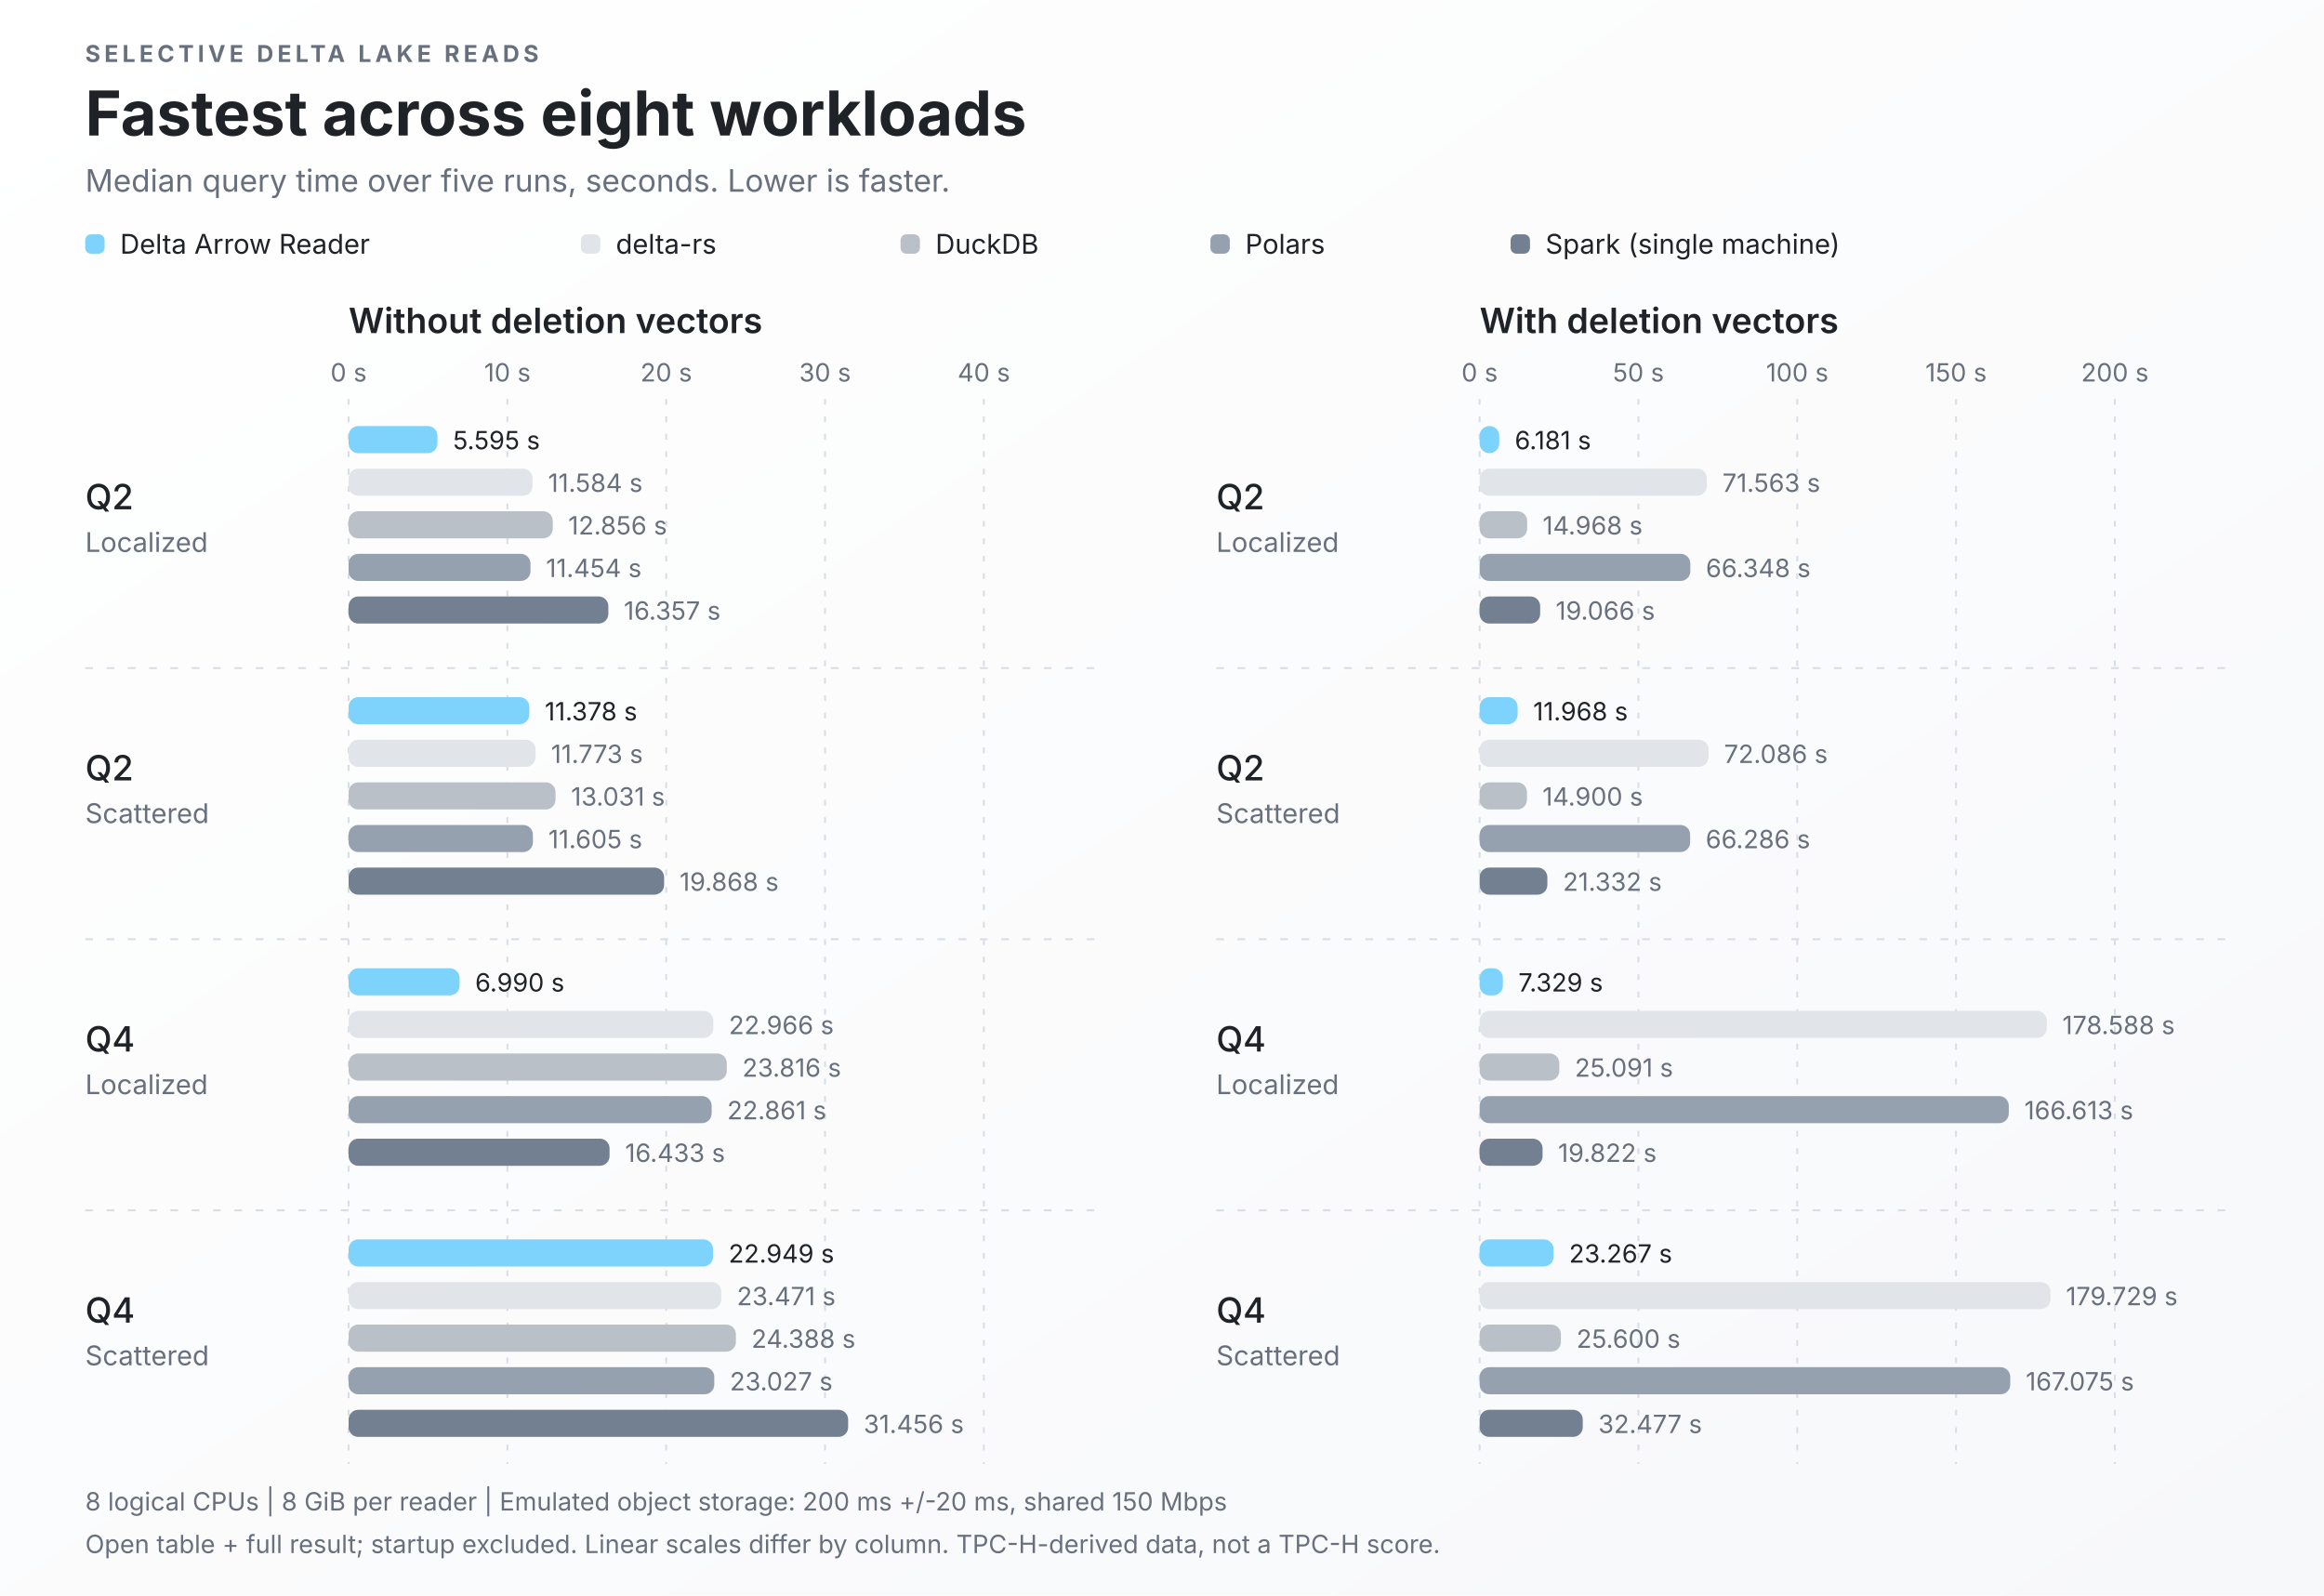
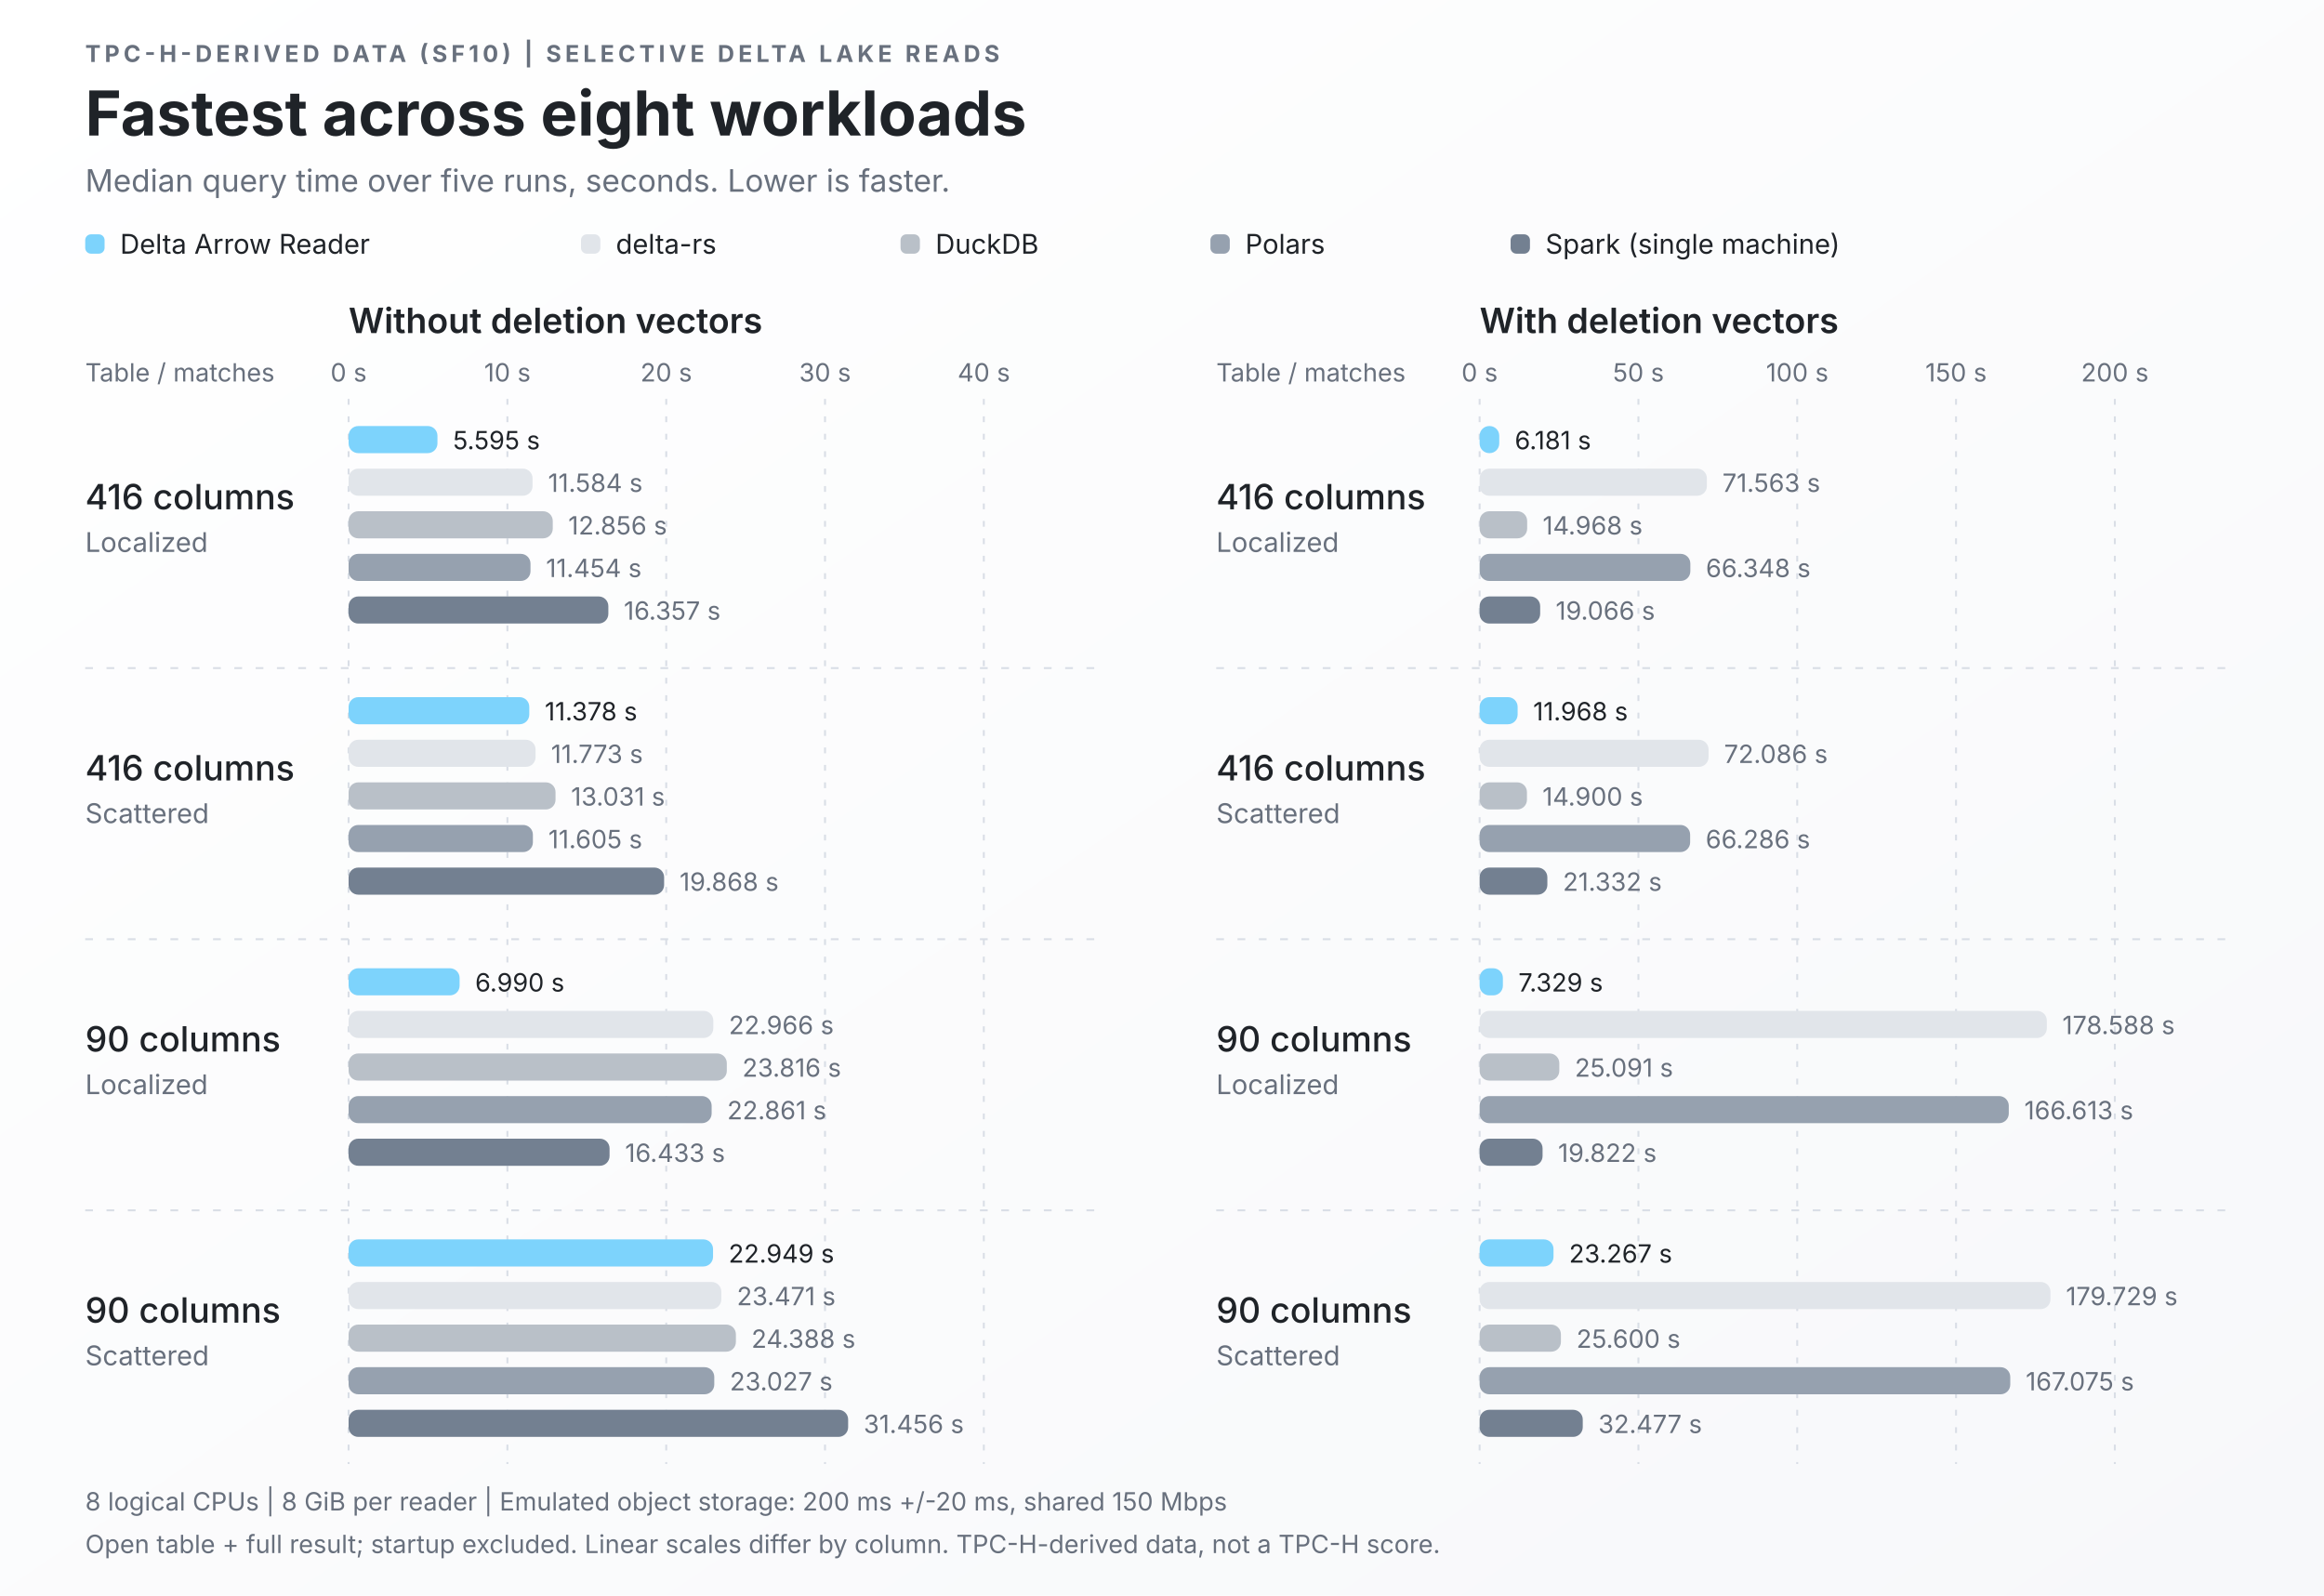
<svg xmlns="http://www.w3.org/2000/svg" width="1200" height="824" viewBox="0 0 1200 824" role="img" aria-labelledby="title description">
  <style>text{font-family:Inter,ui-sans-serif,-apple-system,BlinkMacSystemFont,"Segoe UI",sans-serif;font-variant-numeric:tabular-nums}</style>
  <defs>
    <linearGradient id="page" x1="0" y1="0" x2="1" y2="1">
      <stop offset="0" stop-color="#ffffff" />
      <stop offset="1" stop-color="#f7f8fa" />
    </linearGradient>
  </defs>
  <rect width="1200" height="824" fill="url(#page)" />
-   <text x="44" y="32" fill="#68707d" font-size="12" font-weight="700" letter-spacing="2">SELECTIVE DELTA LAKE READS</text>
+   <text x="44" y="32" fill="#68707d" font-size="12" font-weight="700" letter-spacing="2">TPC-H-DERIVED DATA (SF10) | SELECTIVE DELTA LAKE READS</text>
  <text x="44" y="70" fill="#1f2328" font-size="32" font-weight="700">Fastest across eight workloads</text>
  <text x="44" y="99" fill="#68707d" font-size="16">Median query time over five runs, seconds. Lower is faster.</text>
  <rect x="44" y="121" width="10" height="10" rx="3" fill="#7dd3fc" />
  <text x="62" y="131" fill="#1f2328" font-size="14">Delta Arrow Reader</text>
  <rect x="300" y="121" width="10" height="10" rx="3" fill="#e1e5ea" />
  <text x="318" y="131" fill="#1f2328" font-size="14">delta-rs</text>
  <rect x="465" y="121" width="10" height="10" rx="3" fill="#b9c0c8" />
  <text x="483" y="131" fill="#1f2328" font-size="14">DuckDB</text>
  <rect x="625" y="121" width="10" height="10" rx="3" fill="#96a1af" />
  <text x="643" y="131" fill="#1f2328" font-size="14">Polars</text>
  <rect x="780" y="121" width="10" height="10" rx="3" fill="#738091" />
  <text x="798" y="131" fill="#1f2328" font-size="14">Spark (single machine)</text>
+   <text x="44" y="197" fill="#68707d" font-size="13">Table / matches</text>
  <text x="180" y="172" fill="#1f2328" font-size="18" font-weight="600">Without deletion vectors</text>
  <line x1="180.0" y1="206" x2="180.0" y2="756" stroke="#d9dee6" stroke-dasharray="3 6" />
  <text x="180.0" y="197" text-anchor="middle" fill="#68707d" font-size="13">0 s</text>
  <line x1="262.0" y1="206" x2="262.0" y2="756" stroke="#d9dee6" stroke-dasharray="3 6" />
  <text x="262.0" y="197" text-anchor="middle" fill="#68707d" font-size="13">10 s</text>
  <line x1="344.0" y1="206" x2="344.0" y2="756" stroke="#d9dee6" stroke-dasharray="3 6" />
  <text x="344.0" y="197" text-anchor="middle" fill="#68707d" font-size="13">20 s</text>
  <line x1="426.0" y1="206" x2="426.0" y2="756" stroke="#d9dee6" stroke-dasharray="3 6" />
  <text x="426.0" y="197" text-anchor="middle" fill="#68707d" font-size="13">30 s</text>
  <line x1="508.0" y1="206" x2="508.0" y2="756" stroke="#d9dee6" stroke-dasharray="3 6" />
  <text x="508.0" y="197" text-anchor="middle" fill="#68707d" font-size="13">40 s</text>
-   <text x="44" y="263" fill="#1f2328" font-size="18" font-weight="500">Q2</text>
+   <text x="44" y="263" fill="#1f2328" font-size="18" font-weight="500">416 columns</text>
  <text x="44" y="285" fill="#68707d" font-size="14">Localized</text>
  <rect x="180" y="220" width="45.88" height="14" rx="5" fill="#7dd3fc" />
  <text x="233.88" y="232" fill="#1f2328" font-size="13">5.595 s</text>
  <rect x="180" y="242" width="94.99" height="14" rx="5" fill="#e1e5ea" />
  <text x="282.99" y="254" fill="#68707d" font-size="13">11.584 s</text>
  <rect x="180" y="264" width="105.42" height="14" rx="5" fill="#b9c0c8" />
  <text x="293.42" y="276" fill="#68707d" font-size="13">12.856 s</text>
  <rect x="180" y="286" width="93.92" height="14" rx="5" fill="#96a1af" />
  <text x="281.92" y="298" fill="#68707d" font-size="13">11.454 s</text>
  <rect x="180" y="308" width="134.12" height="14" rx="5" fill="#738091" />
  <text x="322.12" y="320" fill="#68707d" font-size="13">16.357 s</text>
  <line x1="44" y1="345" x2="572" y2="345" stroke="#d9dee6" stroke-dasharray="4 7" />
-   <text x="44" y="403" fill="#1f2328" font-size="18" font-weight="500">Q2</text>
+   <text x="44" y="403" fill="#1f2328" font-size="18" font-weight="500">416 columns</text>
  <text x="44" y="425" fill="#68707d" font-size="14">Scattered</text>
  <rect x="180" y="360" width="93.30" height="14" rx="5" fill="#7dd3fc" />
  <text x="281.30" y="372" fill="#1f2328" font-size="13">11.378 s</text>
  <rect x="180" y="382" width="96.54" height="14" rx="5" fill="#e1e5ea" />
  <text x="284.54" y="394" fill="#68707d" font-size="13">11.773 s</text>
  <rect x="180" y="404" width="106.85" height="14" rx="5" fill="#b9c0c8" />
  <text x="294.85" y="416" fill="#68707d" font-size="13">13.031 s</text>
  <rect x="180" y="426" width="95.16" height="14" rx="5" fill="#96a1af" />
  <text x="283.16" y="438" fill="#68707d" font-size="13">11.605 s</text>
  <rect x="180" y="448" width="162.92" height="14" rx="5" fill="#738091" />
  <text x="350.92" y="460" fill="#68707d" font-size="13">19.868 s</text>
  <line x1="44" y1="485" x2="572" y2="485" stroke="#d9dee6" stroke-dasharray="4 7" />
-   <text x="44" y="543" fill="#1f2328" font-size="18" font-weight="500">Q4</text>
+   <text x="44" y="543" fill="#1f2328" font-size="18" font-weight="500">90 columns</text>
  <text x="44" y="565" fill="#68707d" font-size="14">Localized</text>
  <rect x="180" y="500" width="57.32" height="14" rx="5" fill="#7dd3fc" />
  <text x="245.32" y="512" fill="#1f2328" font-size="13">6.990 s</text>
  <rect x="180" y="522" width="188.32" height="14" rx="5" fill="#e1e5ea" />
  <text x="376.32" y="534" fill="#68707d" font-size="13">22.966 s</text>
  <rect x="180" y="544" width="195.29" height="14" rx="5" fill="#b9c0c8" />
  <text x="383.29" y="556" fill="#68707d" font-size="13">23.816 s</text>
  <rect x="180" y="566" width="187.46" height="14" rx="5" fill="#96a1af" />
  <text x="375.46" y="578" fill="#68707d" font-size="13">22.861 s</text>
  <rect x="180" y="588" width="134.75" height="14" rx="5" fill="#738091" />
  <text x="322.75" y="600" fill="#68707d" font-size="13">16.433 s</text>
  <line x1="44" y1="625" x2="572" y2="625" stroke="#d9dee6" stroke-dasharray="4 7" />
-   <text x="44" y="683" fill="#1f2328" font-size="18" font-weight="500">Q4</text>
+   <text x="44" y="683" fill="#1f2328" font-size="18" font-weight="500">90 columns</text>
  <text x="44" y="705" fill="#68707d" font-size="14">Scattered</text>
  <rect x="180" y="640" width="188.18" height="14" rx="5" fill="#7dd3fc" />
  <text x="376.18" y="652" fill="#1f2328" font-size="13">22.949 s</text>
  <rect x="180" y="662" width="192.46" height="14" rx="5" fill="#e1e5ea" />
  <text x="380.46" y="674" fill="#68707d" font-size="13">23.471 s</text>
  <rect x="180" y="684" width="199.98" height="14" rx="5" fill="#b9c0c8" />
  <text x="387.98" y="696" fill="#68707d" font-size="13">24.388 s</text>
  <rect x="180" y="706" width="188.82" height="14" rx="5" fill="#96a1af" />
  <text x="376.82" y="718" fill="#68707d" font-size="13">23.027 s</text>
  <rect x="180" y="728" width="257.94" height="14" rx="5" fill="#738091" />
  <text x="445.94" y="740" fill="#68707d" font-size="13">31.456 s</text>
+   <text x="628" y="197" fill="#68707d" font-size="13">Table / matches</text>
  <text x="764" y="172" fill="#1f2328" font-size="18" font-weight="600">With deletion vectors</text>
  <line x1="764.0" y1="206" x2="764.0" y2="756" stroke="#d9dee6" stroke-dasharray="3 6" />
  <text x="764.0" y="197" text-anchor="middle" fill="#68707d" font-size="13">0 s</text>
  <line x1="846.0" y1="206" x2="846.0" y2="756" stroke="#d9dee6" stroke-dasharray="3 6" />
  <text x="846.0" y="197" text-anchor="middle" fill="#68707d" font-size="13">50 s</text>
  <line x1="928.0" y1="206" x2="928.0" y2="756" stroke="#d9dee6" stroke-dasharray="3 6" />
  <text x="928.0" y="197" text-anchor="middle" fill="#68707d" font-size="13">100 s</text>
  <line x1="1010.0" y1="206" x2="1010.0" y2="756" stroke="#d9dee6" stroke-dasharray="3 6" />
  <text x="1010.0" y="197" text-anchor="middle" fill="#68707d" font-size="13">150 s</text>
  <line x1="1092.0" y1="206" x2="1092.0" y2="756" stroke="#d9dee6" stroke-dasharray="3 6" />
  <text x="1092.0" y="197" text-anchor="middle" fill="#68707d" font-size="13">200 s</text>
-   <text x="628" y="263" fill="#1f2328" font-size="18" font-weight="500">Q2</text>
+   <text x="628" y="263" fill="#1f2328" font-size="18" font-weight="500">416 columns</text>
  <text x="628" y="285" fill="#68707d" font-size="14">Localized</text>
  <rect x="764" y="220" width="10.14" height="14" rx="5" fill="#7dd3fc" />
  <text x="782.14" y="232" fill="#1f2328" font-size="13">6.181 s</text>
  <rect x="764" y="242" width="117.36" height="14" rx="5" fill="#e1e5ea" />
  <text x="889.36" y="254" fill="#68707d" font-size="13">71.563 s</text>
  <rect x="764" y="264" width="24.55" height="14" rx="5" fill="#b9c0c8" />
  <text x="796.55" y="276" fill="#68707d" font-size="13">14.968 s</text>
  <rect x="764" y="286" width="108.81" height="14" rx="5" fill="#96a1af" />
  <text x="880.81" y="298" fill="#68707d" font-size="13">66.348 s</text>
  <rect x="764" y="308" width="31.27" height="14" rx="5" fill="#738091" />
  <text x="803.27" y="320" fill="#68707d" font-size="13">19.066 s</text>
  <line x1="628" y1="345" x2="1156" y2="345" stroke="#d9dee6" stroke-dasharray="4 7" />
-   <text x="628" y="403" fill="#1f2328" font-size="18" font-weight="500">Q2</text>
+   <text x="628" y="403" fill="#1f2328" font-size="18" font-weight="500">416 columns</text>
  <text x="628" y="425" fill="#68707d" font-size="14">Scattered</text>
  <rect x="764" y="360" width="19.63" height="14" rx="5" fill="#7dd3fc" />
  <text x="791.63" y="372" fill="#1f2328" font-size="13">11.968 s</text>
  <rect x="764" y="382" width="118.22" height="14" rx="5" fill="#e1e5ea" />
  <text x="890.22" y="394" fill="#68707d" font-size="13">72.086 s</text>
  <rect x="764" y="404" width="24.44" height="14" rx="5" fill="#b9c0c8" />
  <text x="796.44" y="416" fill="#68707d" font-size="13">14.900 s</text>
  <rect x="764" y="426" width="108.71" height="14" rx="5" fill="#96a1af" />
  <text x="880.71" y="438" fill="#68707d" font-size="13">66.286 s</text>
  <rect x="764" y="448" width="34.98" height="14" rx="5" fill="#738091" />
  <text x="806.98" y="460" fill="#68707d" font-size="13">21.332 s</text>
  <line x1="628" y1="485" x2="1156" y2="485" stroke="#d9dee6" stroke-dasharray="4 7" />
-   <text x="628" y="543" fill="#1f2328" font-size="18" font-weight="500">Q4</text>
+   <text x="628" y="543" fill="#1f2328" font-size="18" font-weight="500">90 columns</text>
  <text x="628" y="565" fill="#68707d" font-size="14">Localized</text>
  <rect x="764" y="500" width="12.02" height="14" rx="5" fill="#7dd3fc" />
  <text x="784.02" y="512" fill="#1f2328" font-size="13">7.329 s</text>
  <rect x="764" y="522" width="292.88" height="14" rx="5" fill="#e1e5ea" />
  <text x="1064.88" y="534" fill="#68707d" font-size="13">178.588 s</text>
  <rect x="764" y="544" width="41.15" height="14" rx="5" fill="#b9c0c8" />
  <text x="813.15" y="556" fill="#68707d" font-size="13">25.091 s</text>
  <rect x="764" y="566" width="273.24" height="14" rx="5" fill="#96a1af" />
  <text x="1045.24" y="578" fill="#68707d" font-size="13">166.613 s</text>
  <rect x="764" y="588" width="32.51" height="14" rx="5" fill="#738091" />
  <text x="804.51" y="600" fill="#68707d" font-size="13">19.822 s</text>
  <line x1="628" y1="625" x2="1156" y2="625" stroke="#d9dee6" stroke-dasharray="4 7" />
-   <text x="628" y="683" fill="#1f2328" font-size="18" font-weight="500">Q4</text>
+   <text x="628" y="683" fill="#1f2328" font-size="18" font-weight="500">90 columns</text>
  <text x="628" y="705" fill="#68707d" font-size="14">Scattered</text>
  <rect x="764" y="640" width="38.16" height="14" rx="5" fill="#7dd3fc" />
  <text x="810.16" y="652" fill="#1f2328" font-size="13">23.267 s</text>
  <rect x="764" y="662" width="294.75" height="14" rx="5" fill="#e1e5ea" />
  <text x="1066.75" y="674" fill="#68707d" font-size="13">179.729 s</text>
  <rect x="764" y="684" width="41.98" height="14" rx="5" fill="#b9c0c8" />
  <text x="813.98" y="696" fill="#68707d" font-size="13">25.600 s</text>
  <rect x="764" y="706" width="274.00" height="14" rx="5" fill="#96a1af" />
  <text x="1046.00" y="718" fill="#68707d" font-size="13">167.075 s</text>
  <rect x="764" y="728" width="53.26" height="14" rx="5" fill="#738091" />
  <text x="825.26" y="740" fill="#68707d" font-size="13">32.477 s</text>
  <text x="44" y="780" fill="#68707d" font-size="13">8 logical CPUs | 8 GiB per reader | Emulated object storage: 200 ms +/-20 ms, shared 150 Mbps</text>
  <text x="44" y="802" fill="#68707d" font-size="13">Open table + full result; startup excluded. Linear scales differ by column. TPC-H-derived data, not a TPC-H score.</text>
</svg>
